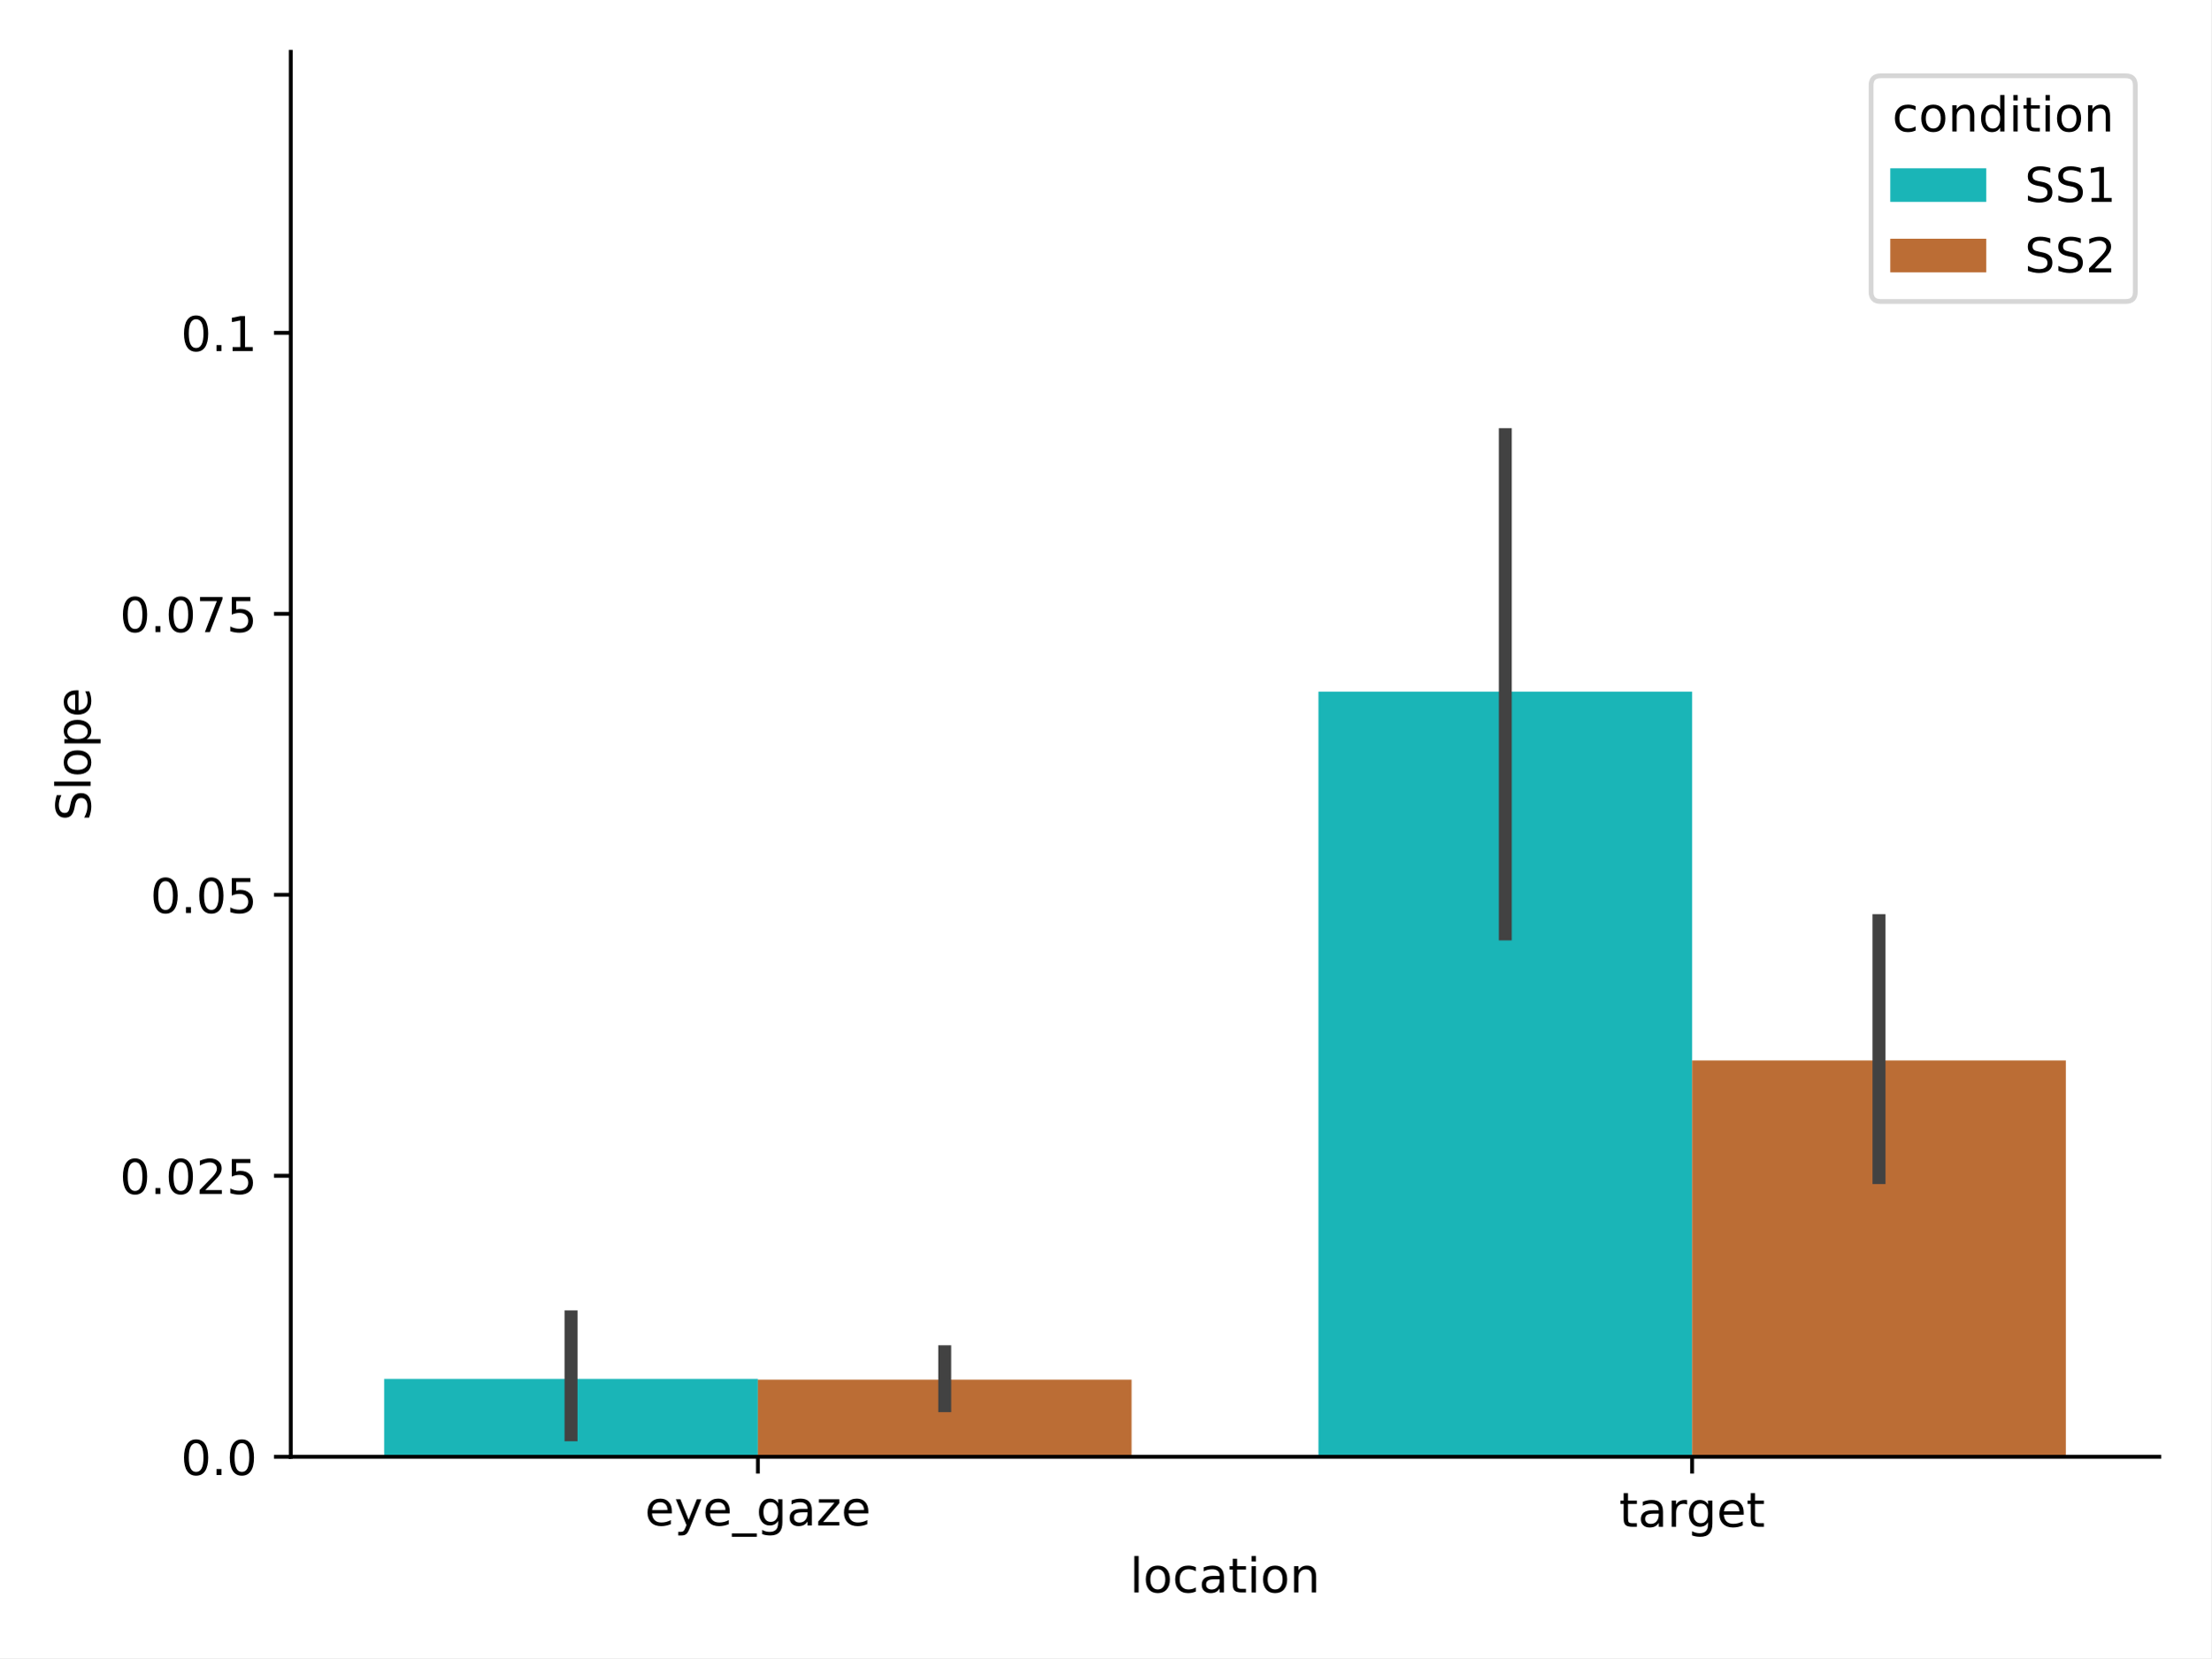
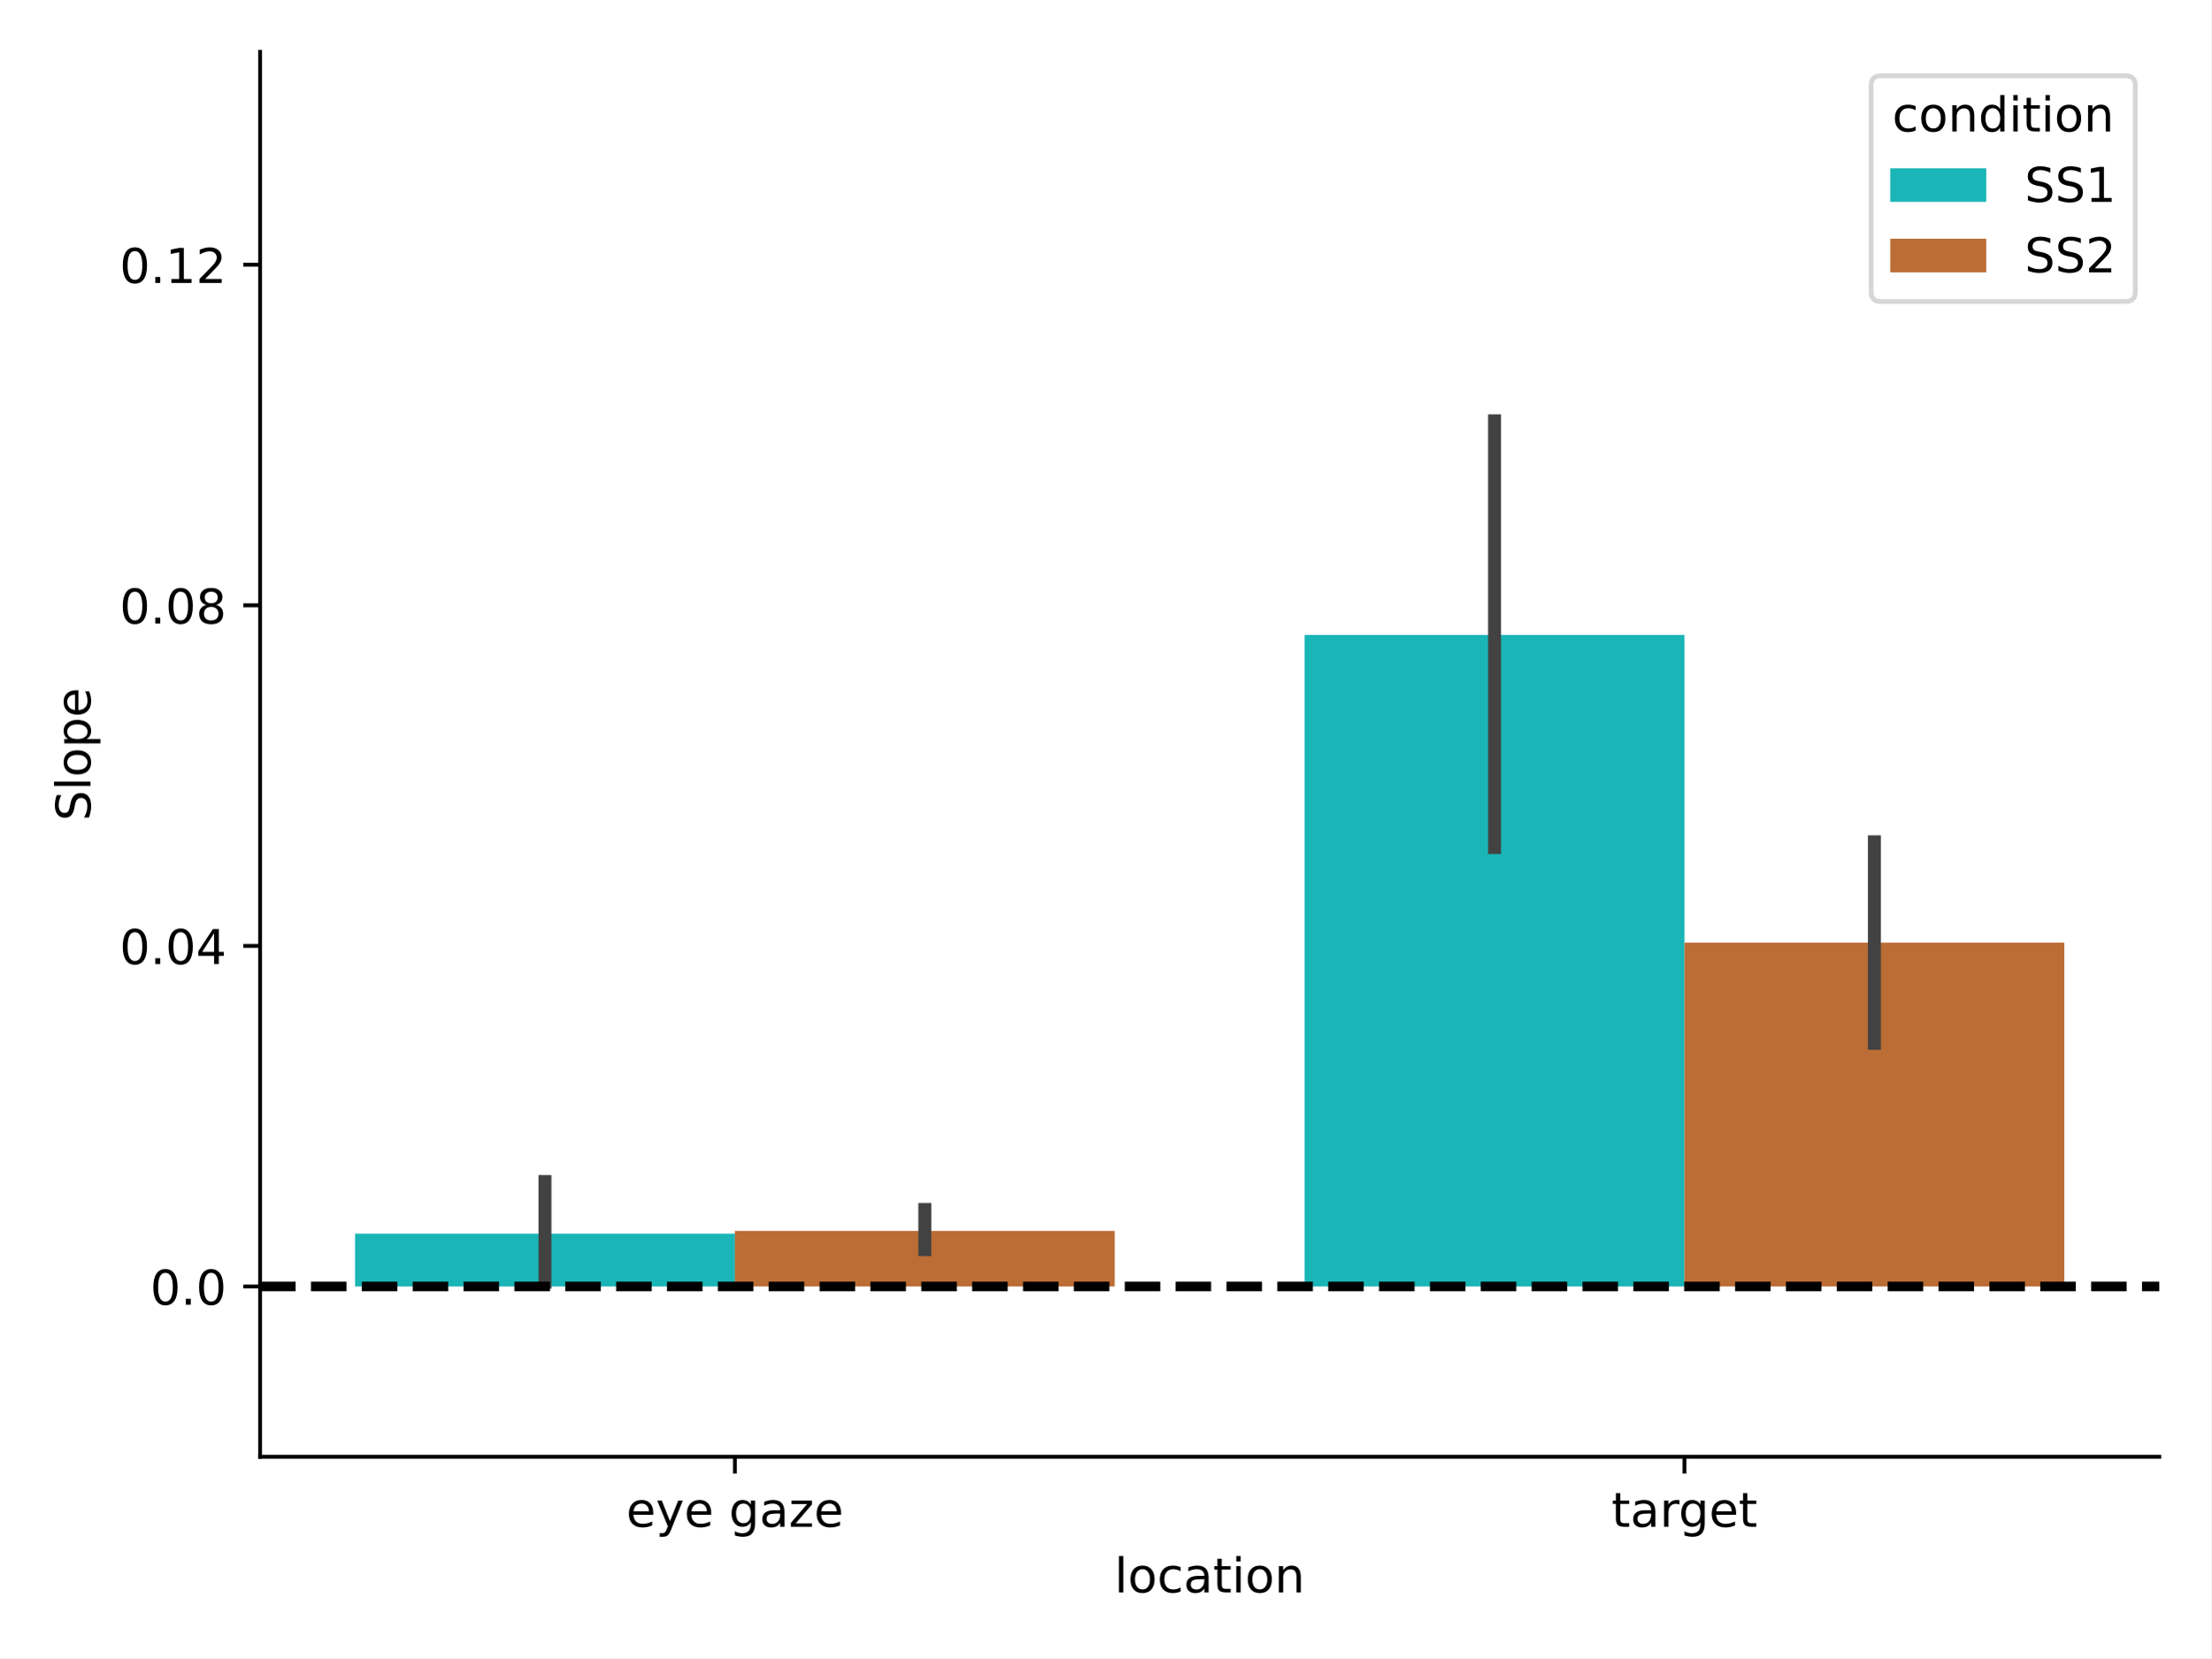
<svg xmlns="http://www.w3.org/2000/svg" xmlns:xlink="http://www.w3.org/1999/xlink" width="460.8pt" height="345.6pt" viewBox="0 0 460.8 345.6" version="1.1">
  <defs>
    <style type="text/css">*{stroke-linejoin: round; stroke-linecap: butt}</style>
  </defs>
  <g id="figure_1">
    <g id="patch_1">
      <path d="M 0 345.6  L 460.8 345.6  L 460.8 0  L 0 0  z " style="fill: #ffffff" />
    </g>
    <g id="axes_1">
      <g id="patch_2">
-         <path d="M 60.59 303.64  L 450 303.64  L 450 10.8  L 60.59 10.8  z " style="fill: #ffffff" />
+         <path d="M 54.2 303.64  L 450 303.64  L 450 10.8  L 54.2 10.8  z " style="fill: #ffffff" />
      </g>
      <g id="patch_3">
-         <path d="M 80.061 303.64  L 157.942 303.64  L 157.942 287.419  L 80.061 287.419  z " clip-path="url(#peb2a802e93)" style="fill: #1ab5b7" />
+         <path d="M 73.99 268.144  L 153.15 268.144  L 153.15 257.154  L 73.99 257.154  z " clip-path="url(#p4094ea96ab)" style="fill: #1ab5b7" />
      </g>
      <g id="patch_4">
-         <path d="M 274.765 303.64  L 352.647 303.64  L 352.647 144.162  L 274.765 144.162  z " clip-path="url(#peb2a802e93)" style="fill: #1ab5b7" />
+         <path d="M 271.89 268.144  L 351.05 268.144  L 351.05 132.343  L 271.89 132.343  z " clip-path="url(#p4094ea96ab)" style="fill: #1ab5b7" />
      </g>
      <g id="patch_5">
-         <path d="M 157.942 303.64  L 235.825 303.64  L 235.825 287.574  L 157.942 287.574  z " clip-path="url(#peb2a802e93)" style="fill: #bb6d35" />
+         <path d="M 153.15 268.144  L 232.31 268.144  L 232.31 256.561  L 153.15 256.561  z " clip-path="url(#p4094ea96ab)" style="fill: #bb6d35" />
      </g>
      <g id="patch_6">
-         <path d="M 352.647 303.64  L 430.529 303.64  L 430.529 221.039  L 352.647 221.039  z " clip-path="url(#peb2a802e93)" style="fill: #bb6d35" />
+         <path d="M 351.05 268.144  L 430.21 268.144  L 430.21 196.484  L 351.05 196.484  z " clip-path="url(#p4094ea96ab)" style="fill: #bb6d35" />
      </g>
      <g id="matplotlib.axis_1">
        <g id="xtick_1">
          <g id="line2d_1">
            <defs>
-               <path id="m0b2ef1d33c" d="M 0 0  L 0 3.5  " style="stroke: #000000; stroke-width: 0.8" />
+               <path id="ma2134cb572" d="M 0 0  L 0 3.5  " style="stroke: #000000; stroke-width: 0.8" />
            </defs>
            <g>
-               <use xlink:href="#m0b2ef1d33c" x="157.942" y="303.64" style="stroke: #000000; stroke-width: 0.8" />
+               <use xlink:href="#ma2134cb572" x="153.15" y="303.64" style="stroke: #000000; stroke-width: 0.8" />
            </g>
          </g>
          <g id="text_1">
-             <g transform="translate(134.3909 317.9603) scale(0.1 -0.1)">
-               <defs>
-                 <path id="DejaVuSans-65" d="M 3597 1894  L 3597 1613  L 953 1613  Q 991 1019 1311 708  Q 1631 397 2203 397  Q 2534 397 2845 478  Q 3156 559 3463 722  L 3463 178  Q 3153 47 2828 -22  Q 2503 -91 2169 -91  Q 1331 -91 842 396  Q 353 884 353 1716  Q 353 2575 817 3079  Q 1281 3584 2069 3584  Q 2775 3584 3186 3129  Q 3597 2675 3597 1894  z M 3022 2063  Q 3016 2534 2758 2815  Q 2500 3097 2075 3097  Q 1594 3097 1305 2825  Q 1016 2553 972 2059  L 3022 2063  z " transform="scale(0.015625)" />
-                 <path id="DejaVuSans-79" d="M 2059 -325  Q 1816 -950 1584 -1140  Q 1353 -1331 966 -1331  L 506 -1331  L 506 -850  L 844 -850  Q 1081 -850 1212 -737  Q 1344 -625 1503 -206  L 1606 56  L 191 3500  L 800 3500  L 1894 763  L 2988 3500  L 3597 3500  L 2059 -325  z " transform="scale(0.015625)" />
-                 <path id="DejaVuSans-5f" d="M 3263 -1063  L 3263 -1509  L -63 -1509  L -63 -1063  L 3263 -1063  z " transform="scale(0.015625)" />
-                 <path id="DejaVuSans-67" d="M 2906 1791  Q 2906 2416 2648 2759  Q 2391 3103 1925 3103  Q 1463 3103 1205 2759  Q 947 2416 947 1791  Q 947 1169 1205 825  Q 1463 481 1925 481  Q 2391 481 2648 825  Q 2906 1169 2906 1791  z M 3481 434  Q 3481 -459 3084 -895  Q 2688 -1331 1869 -1331  Q 1566 -1331 1297 -1286  Q 1028 -1241 775 -1147  L 775 -588  Q 1028 -725 1275 -790  Q 1522 -856 1778 -856  Q 2344 -856 2625 -561  Q 2906 -266 2906 331  L 2906 616  Q 2728 306 2450 153  Q 2172 0 1784 0  Q 1141 0 747 490  Q 353 981 353 1791  Q 353 2603 747 3093  Q 1141 3584 1784 3584  Q 2172 3584 2450 3431  Q 2728 3278 2906 2969  L 2906 3500  L 3481 3500  L 3481 434  z " transform="scale(0.015625)" />
-                 <path id="DejaVuSans-61" d="M 2194 1759  Q 1497 1759 1228 1600  Q 959 1441 959 1056  Q 959 750 1161 570  Q 1363 391 1709 391  Q 2188 391 2477 730  Q 2766 1069 2766 1631  L 2766 1759  L 2194 1759  z M 3341 1997  L 3341 0  L 2766 0  L 2766 531  Q 2569 213 2275 61  Q 1981 -91 1556 -91  Q 1019 -91 701 211  Q 384 513 384 1019  Q 384 1609 779 1909  Q 1175 2209 1959 2209  L 2766 2209  L 2766 2266  Q 2766 2663 2505 2880  Q 2244 3097 1772 3097  Q 1472 3097 1187 3025  Q 903 2953 641 2809  L 641 3341  Q 956 3463 1253 3523  Q 1550 3584 1831 3584  Q 2591 3584 2966 3190  Q 3341 2797 3341 1997  z " transform="scale(0.015625)" />
-                 <path id="DejaVuSans-7a" d="M 353 3500  L 3084 3500  L 3084 2975  L 922 459  L 3084 459  L 3084 0  L 275 0  L 275 525  L 2438 3041  L 353 3041  L 353 3500  z " transform="scale(0.015625)" />
-               </defs>
-               <use xlink:href="#DejaVuSans-65" />
-               <use xlink:href="#DejaVuSans-79" x="61.523" />
-               <use xlink:href="#DejaVuSans-65" x="120.703" />
-               <use xlink:href="#DejaVuSans-5f" x="182.227" />
-               <use xlink:href="#DejaVuSans-67" x="232.227" />
-               <use xlink:href="#DejaVuSans-61" x="295.703" />
-               <use xlink:href="#DejaVuSans-7a" x="356.982" />
-               <use xlink:href="#DejaVuSans-65" x="409.473" />
-             </g>
+             <text style="font: 10px 'DejaVu Sans', 'Bitstream Vera Sans', 'Computer Modern Sans Serif', 'Lucida Grande', 'Verdana', 'Geneva', 'Lucid', 'Arial', 'Helvetica', 'Avant Garde', sans-serif; text-anchor: middle" x="153.15" y="318.238" transform="rotate(-0 153.15 318.2384)">eye gaze</text>
          </g>
        </g>
        <g id="xtick_2">
          <g id="line2d_2">
            <g>
-               <use xlink:href="#m0b2ef1d33c" x="352.647" y="303.64" style="stroke: #000000; stroke-width: 0.8" />
+               <use xlink:href="#ma2134cb572" x="351.05" y="303.64" style="stroke: #000000; stroke-width: 0.8" />
            </g>
          </g>
          <g id="text_2">
-             <g transform="translate(337.4444 318.2384) scale(0.1 -0.1)">
-               <defs>
-                 <path id="DejaVuSans-74" d="M 1172 4494  L 1172 3500  L 2356 3500  L 2356 3053  L 1172 3053  L 1172 1153  Q 1172 725 1289 603  Q 1406 481 1766 481  L 2356 481  L 2356 0  L 1766 0  Q 1100 0 847 248  Q 594 497 594 1153  L 594 3053  L 172 3053  L 172 3500  L 594 3500  L 594 4494  L 1172 4494  z " transform="scale(0.015625)" />
-                 <path id="DejaVuSans-72" d="M 2631 2963  Q 2534 3019 2420 3045  Q 2306 3072 2169 3072  Q 1681 3072 1420 2755  Q 1159 2438 1159 1844  L 1159 0  L 581 0  L 581 3500  L 1159 3500  L 1159 2956  Q 1341 3275 1631 3429  Q 1922 3584 2338 3584  Q 2397 3584 2469 3576  Q 2541 3569 2628 3553  L 2631 2963  z " transform="scale(0.015625)" />
-               </defs>
-               <use xlink:href="#DejaVuSans-74" />
-               <use xlink:href="#DejaVuSans-61" x="39.209" />
-               <use xlink:href="#DejaVuSans-72" x="100.488" />
-               <use xlink:href="#DejaVuSans-67" x="139.852" />
-               <use xlink:href="#DejaVuSans-65" x="203.328" />
-               <use xlink:href="#DejaVuSans-74" x="264.852" />
-             </g>
+             <text style="font: 10px 'DejaVu Sans', 'Bitstream Vera Sans', 'Computer Modern Sans Serif', 'Lucida Grande', 'Verdana', 'Geneva', 'Lucid', 'Arial', 'Helvetica', 'Avant Garde', sans-serif; text-anchor: middle" x="351.05" y="318.238" transform="rotate(-0 351.05 318.2384)">target</text>
          </g>
        </g>
        <g id="text_3">
-           <g transform="translate(235.4559 331.9166) scale(0.1 -0.1)">
-             <defs>
-               <path id="DejaVuSans-6c" d="M 603 4863  L 1178 4863  L 1178 0  L 603 0  L 603 4863  z " transform="scale(0.015625)" />
-               <path id="DejaVuSans-6f" d="M 1959 3097  Q 1497 3097 1228 2736  Q 959 2375 959 1747  Q 959 1119 1226 758  Q 1494 397 1959 397  Q 2419 397 2687 759  Q 2956 1122 2956 1747  Q 2956 2369 2687 2733  Q 2419 3097 1959 3097  z M 1959 3584  Q 2709 3584 3137 3096  Q 3566 2609 3566 1747  Q 3566 888 3137 398  Q 2709 -91 1959 -91  Q 1206 -91 779 398  Q 353 888 353 1747  Q 353 2609 779 3096  Q 1206 3584 1959 3584  z " transform="scale(0.015625)" />
-               <path id="DejaVuSans-63" d="M 3122 3366  L 3122 2828  Q 2878 2963 2633 3030  Q 2388 3097 2138 3097  Q 1578 3097 1268 2742  Q 959 2388 959 1747  Q 959 1106 1268 751  Q 1578 397 2138 397  Q 2388 397 2633 464  Q 2878 531 3122 666  L 3122 134  Q 2881 22 2623 -34  Q 2366 -91 2075 -91  Q 1284 -91 818 406  Q 353 903 353 1747  Q 353 2603 823 3093  Q 1294 3584 2113 3584  Q 2378 3584 2631 3529  Q 2884 3475 3122 3366  z " transform="scale(0.015625)" />
-               <path id="DejaVuSans-69" d="M 603 3500  L 1178 3500  L 1178 0  L 603 0  L 603 3500  z M 603 4863  L 1178 4863  L 1178 4134  L 603 4134  L 603 4863  z " transform="scale(0.015625)" />
-               <path id="DejaVuSans-6e" d="M 3513 2113  L 3513 0  L 2938 0  L 2938 2094  Q 2938 2591 2744 2837  Q 2550 3084 2163 3084  Q 1697 3084 1428 2787  Q 1159 2491 1159 1978  L 1159 0  L 581 0  L 581 3500  L 1159 3500  L 1159 2956  Q 1366 3272 1645 3428  Q 1925 3584 2291 3584  Q 2894 3584 3203 3211  Q 3513 2838 3513 2113  z " transform="scale(0.015625)" />
-             </defs>
-             <use xlink:href="#DejaVuSans-6c" />
-             <use xlink:href="#DejaVuSans-6f" x="27.783" />
-             <use xlink:href="#DejaVuSans-63" x="88.965" />
-             <use xlink:href="#DejaVuSans-61" x="143.945" />
-             <use xlink:href="#DejaVuSans-74" x="205.225" />
-             <use xlink:href="#DejaVuSans-69" x="244.434" />
-             <use xlink:href="#DejaVuSans-6f" x="272.217" />
-             <use xlink:href="#DejaVuSans-6e" x="333.398" />
-           </g>
+           <text style="font: 10px 'DejaVu Sans', 'Bitstream Vera Sans', 'Computer Modern Sans Serif', 'Lucida Grande', 'Verdana', 'Geneva', 'Lucid', 'Arial', 'Helvetica', 'Avant Garde', sans-serif; text-anchor: middle" x="252.1" y="331.917" transform="rotate(-0 252.1 331.9166)">location</text>
        </g>
      </g>
      <g id="matplotlib.axis_2">
        <g id="ytick_1">
          <g id="line2d_3">
            <defs>
-               <path id="m7889778a3e" d="M 0 0  L -3.5 0  " style="stroke: #000000; stroke-width: 0.8" />
+               <path id="mb02833e4aa" d="M 0 0  L -3.5 0  " style="stroke: #000000; stroke-width: 0.8" />
            </defs>
            <g>
-               <use xlink:href="#m7889778a3e" x="60.59" y="303.64" style="stroke: #000000; stroke-width: 0.8" />
+               <use xlink:href="#mb02833e4aa" x="54.2" y="268.144" style="stroke: #000000; stroke-width: 0.8" />
            </g>
          </g>
          <g id="text_4">
-             <g transform="translate(37.68688 307.4392) scale(0.1 -0.1)">
-               <defs>
-                 <path id="DejaVuSans-30" d="M 2034 4250  Q 1547 4250 1301 3770  Q 1056 3291 1056 2328  Q 1056 1369 1301 889  Q 1547 409 2034 409  Q 2525 409 2770 889  Q 3016 1369 3016 2328  Q 3016 3291 2770 3770  Q 2525 4250 2034 4250  z M 2034 4750  Q 2819 4750 3233 4129  Q 3647 3509 3647 2328  Q 3647 1150 3233 529  Q 2819 -91 2034 -91  Q 1250 -91 836 529  Q 422 1150 422 2328  Q 422 3509 836 4129  Q 1250 4750 2034 4750  z " transform="scale(0.015625)" />
-                 <path id="DejaVuSans-2e" d="M 684 794  L 1344 794  L 1344 0  L 684 0  L 684 794  z " transform="scale(0.015625)" />
-               </defs>
-               <use xlink:href="#DejaVuSans-30" />
-               <use xlink:href="#DejaVuSans-2e" x="63.623" />
-               <use xlink:href="#DejaVuSans-30" x="95.41" />
-             </g>
+             <text style="font: 10px 'DejaVu Sans', 'Bitstream Vera Sans', 'Computer Modern Sans Serif', 'Lucida Grande', 'Verdana', 'Geneva', 'Lucid', 'Arial', 'Helvetica', 'Avant Garde', sans-serif; text-anchor: end" x="47.2" y="271.943" transform="rotate(-0 47.2 271.9435)">0.0</text>
          </g>
        </g>
        <g id="ytick_2">
          <g id="line2d_4">
            <g>
-               <use xlink:href="#m7889778a3e" x="60.59" y="245.072" style="stroke: #000000; stroke-width: 0.8" />
+               <use xlink:href="#mb02833e4aa" x="54.2" y="197.153" style="stroke: #000000; stroke-width: 0.8" />
            </g>
          </g>
          <g id="text_5">
-             <g transform="translate(24.96187 248.8712) scale(0.1 -0.1)">
-               <defs>
-                 <path id="DejaVuSans-32" d="M 1228 531  L 3431 531  L 3431 0  L 469 0  L 469 531  Q 828 903 1448 1529  Q 2069 2156 2228 2338  Q 2531 2678 2651 2914  Q 2772 3150 2772 3378  Q 2772 3750 2511 3984  Q 2250 4219 1831 4219  Q 1534 4219 1204 4116  Q 875 4013 500 3803  L 500 4441  Q 881 4594 1212 4672  Q 1544 4750 1819 4750  Q 2544 4750 2975 4387  Q 3406 4025 3406 3419  Q 3406 3131 3298 2873  Q 3191 2616 2906 2266  Q 2828 2175 2409 1742  Q 1991 1309 1228 531  z " transform="scale(0.015625)" />
-                 <path id="DejaVuSans-35" d="M 691 4666  L 3169 4666  L 3169 4134  L 1269 4134  L 1269 2991  Q 1406 3038 1543 3061  Q 1681 3084 1819 3084  Q 2600 3084 3056 2656  Q 3513 2228 3513 1497  Q 3513 744 3044 326  Q 2575 -91 1722 -91  Q 1428 -91 1123 -41  Q 819 9 494 109  L 494 744  Q 775 591 1075 516  Q 1375 441 1709 441  Q 2250 441 2565 725  Q 2881 1009 2881 1497  Q 2881 1984 2565 2268  Q 2250 2553 1709 2553  Q 1456 2553 1204 2497  Q 953 2441 691 2322  L 691 4666  z " transform="scale(0.015625)" />
-               </defs>
-               <use xlink:href="#DejaVuSans-30" />
-               <use xlink:href="#DejaVuSans-2e" x="63.623" />
-               <use xlink:href="#DejaVuSans-30" x="95.41" />
-               <use xlink:href="#DejaVuSans-32" x="159.033" />
-               <use xlink:href="#DejaVuSans-35" x="222.656" />
-             </g>
+             <text style="font: 10px 'DejaVu Sans', 'Bitstream Vera Sans', 'Computer Modern Sans Serif', 'Lucida Grande', 'Verdana', 'Geneva', 'Lucid', 'Arial', 'Helvetica', 'Avant Garde', sans-serif; text-anchor: end" x="47.2" y="200.952" transform="rotate(-0 47.2 200.9519)">0.04</text>
          </g>
        </g>
        <g id="ytick_3">
          <g id="line2d_5">
            <g>
-               <use xlink:href="#m7889778a3e" x="60.59" y="186.504" style="stroke: #000000; stroke-width: 0.8" />
+               <use xlink:href="#mb02833e4aa" x="54.2" y="126.161" style="stroke: #000000; stroke-width: 0.8" />
            </g>
          </g>
          <g id="text_6">
-             <g transform="translate(31.32437 190.3032) scale(0.1 -0.1)">
-               <use xlink:href="#DejaVuSans-30" />
-               <use xlink:href="#DejaVuSans-2e" x="63.623" />
-               <use xlink:href="#DejaVuSans-30" x="95.41" />
-               <use xlink:href="#DejaVuSans-35" x="159.033" />
-             </g>
+             <text style="font: 10px 'DejaVu Sans', 'Bitstream Vera Sans', 'Computer Modern Sans Serif', 'Lucida Grande', 'Verdana', 'Geneva', 'Lucid', 'Arial', 'Helvetica', 'Avant Garde', sans-serif; text-anchor: end" x="47.2" y="129.96" transform="rotate(-0 47.2 129.9604)">0.08</text>
          </g>
        </g>
        <g id="ytick_4">
          <g id="line2d_6">
            <g>
-               <use xlink:href="#m7889778a3e" x="60.59" y="127.936" style="stroke: #000000; stroke-width: 0.8" />
+               <use xlink:href="#mb02833e4aa" x="54.2" y="55.17" style="stroke: #000000; stroke-width: 0.8" />
            </g>
          </g>
          <g id="text_7">
-             <g transform="translate(24.96187 131.7352) scale(0.1 -0.1)">
-               <defs>
-                 <path id="DejaVuSans-37" d="M 525 4666  L 3525 4666  L 3525 4397  L 1831 0  L 1172 0  L 2766 4134  L 525 4134  L 525 4666  z " transform="scale(0.015625)" />
-               </defs>
-               <use xlink:href="#DejaVuSans-30" />
-               <use xlink:href="#DejaVuSans-2e" x="63.623" />
-               <use xlink:href="#DejaVuSans-30" x="95.41" />
-               <use xlink:href="#DejaVuSans-37" x="159.033" />
-               <use xlink:href="#DejaVuSans-35" x="222.656" />
-             </g>
+             <text style="font: 10px 'DejaVu Sans', 'Bitstream Vera Sans', 'Computer Modern Sans Serif', 'Lucida Grande', 'Verdana', 'Geneva', 'Lucid', 'Arial', 'Helvetica', 'Avant Garde', sans-serif; text-anchor: end" x="47.2" y="58.969" transform="rotate(-0 47.2 58.96892)">0.12</text>
          </g>
        </g>
-         <g id="ytick_5">
-           <g id="line2d_7">
-             <g>
-               <use xlink:href="#m7889778a3e" x="60.59" y="69.368" style="stroke: #000000; stroke-width: 0.8" />
-             </g>
-           </g>
-           <g id="text_8">
-             <g transform="translate(37.68688 73.16722) scale(0.1 -0.1)">
-               <defs>
-                 <path id="DejaVuSans-31" d="M 794 531  L 1825 531  L 1825 4091  L 703 3866  L 703 4441  L 1819 4666  L 2450 4666  L 2450 531  L 3481 531  L 3481 0  L 794 0  L 794 531  z " transform="scale(0.015625)" />
-               </defs>
-               <use xlink:href="#DejaVuSans-30" />
-               <use xlink:href="#DejaVuSans-2e" x="63.623" />
-               <use xlink:href="#DejaVuSans-31" x="95.41" />
-             </g>
-           </g>
-         </g>
-         <g id="text_9">
-           <g transform="translate(18.88219 171.0934) rotate(-90) scale(0.1 -0.1)">
-             <defs>
-               <path id="DejaVuSans-53" d="M 3425 4513  L 3425 3897  Q 3066 4069 2747 4153  Q 2428 4238 2131 4238  Q 1616 4238 1336 4038  Q 1056 3838 1056 3469  Q 1056 3159 1242 3001  Q 1428 2844 1947 2747  L 2328 2669  Q 3034 2534 3370 2195  Q 3706 1856 3706 1288  Q 3706 609 3251 259  Q 2797 -91 1919 -91  Q 1588 -91 1214 -16  Q 841 59 441 206  L 441 856  Q 825 641 1194 531  Q 1563 422 1919 422  Q 2459 422 2753 634  Q 3047 847 3047 1241  Q 3047 1584 2836 1778  Q 2625 1972 2144 2069  L 1759 2144  Q 1053 2284 737 2584  Q 422 2884 422 3419  Q 422 4038 858 4394  Q 1294 4750 2059 4750  Q 2388 4750 2728 4690  Q 3069 4631 3425 4513  z " transform="scale(0.015625)" />
-               <path id="DejaVuSans-70" d="M 1159 525  L 1159 -1331  L 581 -1331  L 581 3500  L 1159 3500  L 1159 2969  Q 1341 3281 1617 3432  Q 1894 3584 2278 3584  Q 2916 3584 3314 3078  Q 3713 2572 3713 1747  Q 3713 922 3314 415  Q 2916 -91 2278 -91  Q 1894 -91 1617 61  Q 1341 213 1159 525  z M 3116 1747  Q 3116 2381 2855 2742  Q 2594 3103 2138 3103  Q 1681 3103 1420 2742  Q 1159 2381 1159 1747  Q 1159 1113 1420 752  Q 1681 391 2138 391  Q 2594 391 2855 752  Q 3116 1113 3116 1747  z " transform="scale(0.015625)" />
-             </defs>
-             <use xlink:href="#DejaVuSans-53" />
-             <use xlink:href="#DejaVuSans-6c" x="63.477" />
-             <use xlink:href="#DejaVuSans-6f" x="91.26" />
-             <use xlink:href="#DejaVuSans-70" x="152.441" />
-             <use xlink:href="#DejaVuSans-65" x="215.918" />
-           </g>
+         <g id="text_8">
+           <text style="font: 10px 'DejaVu Sans', 'Bitstream Vera Sans', 'Computer Modern Sans Serif', 'Lucida Grande', 'Verdana', 'Geneva', 'Lucid', 'Arial', 'Helvetica', 'Avant Garde', sans-serif; text-anchor: middle" x="18.855" y="157.22" transform="rotate(-90 18.85469 157.22)">Slope</text>
        </g>
      </g>
+       <g id="line2d_7">
+         <path d="M 113.57 267.266  L 113.57 246.261  " clip-path="url(#p4094ea96ab)" style="fill: none; stroke: #424242; stroke-width: 2.7; stroke-linecap: square" />
+       </g>
      <g id="line2d_8">
-         <path d="M 119.001 299.053  L 119.001 274.479  " clip-path="url(#peb2a802e93)" style="fill: none; stroke: #424242; stroke-width: 2.7; stroke-linecap: square" />
+         <path d="M 311.47 176.658  L 311.47 87.71  " clip-path="url(#p4094ea96ab)" style="fill: none; stroke: #424242; stroke-width: 2.7; stroke-linecap: square" />
      </g>
      <g id="line2d_9">
-         <path d="M 313.707 194.652  L 313.707 90.594  " clip-path="url(#peb2a802e93)" style="fill: none; stroke: #424242; stroke-width: 2.7; stroke-linecap: square" />
+         <path d="M 192.73 260.453  L 192.73 252.101  " clip-path="url(#p4094ea96ab)" style="fill: none; stroke: #424242; stroke-width: 2.7; stroke-linecap: square" />
      </g>
      <g id="line2d_10">
-         <path d="M 196.883 292.986  L 196.883 281.754  " clip-path="url(#peb2a802e93)" style="fill: none; stroke: #424242; stroke-width: 2.7; stroke-linecap: square" />
+         <path d="M 390.63 217.468  L 390.63 175.462  " clip-path="url(#p4094ea96ab)" style="fill: none; stroke: #424242; stroke-width: 2.7; stroke-linecap: square" />
      </g>
      <g id="line2d_11">
-         <path d="M 391.589 245.438  L 391.589 191.887  " clip-path="url(#peb2a802e93)" style="fill: none; stroke: #424242; stroke-width: 2.7; stroke-linecap: square" />
+         <path d="M 54.2 268.144  L 450 268.144  " clip-path="url(#p4094ea96ab)" style="fill: none; stroke-dasharray: 7.4,3.2; stroke-dashoffset: 0; stroke: #000000; stroke-width: 2" />
      </g>
      <g id="patch_7">
-         <path d="M 60.59 303.64  L 60.59 10.8  " style="fill: none; stroke: #000000; stroke-width: 0.8; stroke-linejoin: miter; stroke-linecap: square" />
+         <path d="M 54.2 303.64  L 54.2 10.8  " style="fill: none; stroke: #000000; stroke-width: 0.8; stroke-linejoin: miter; stroke-linecap: square" />
      </g>
      <g id="patch_8">
-         <path d="M 60.59 303.64  L 450 303.64  " style="fill: none; stroke: #000000; stroke-width: 0.8; stroke-linejoin: miter; stroke-linecap: square" />
+         <path d="M 54.2 303.64  L 450 303.64  " style="fill: none; stroke: #000000; stroke-width: 0.8; stroke-linejoin: miter; stroke-linecap: square" />
      </g>
      <g id="legend_1">
        <g id="patch_9">
          <path d="M 391.941 62.834  L 443 62.834  Q 445 62.834 445 60.834  L 445 17.8  Q 445 15.8 443 15.8  L 391.941 15.8  Q 389.941 15.8 389.941 17.8  L 389.941 60.834  Q 389.941 62.834 391.941 62.834  z " style="fill: #ffffff; opacity: 0.8; stroke: #cccccc; stroke-linejoin: miter" />
        </g>
-         <g id="text_10">
-           <g transform="translate(394.3523 27.39844) scale(0.1 -0.1)">
-             <defs>
-               <path id="DejaVuSans-64" d="M 2906 2969  L 2906 4863  L 3481 4863  L 3481 0  L 2906 0  L 2906 525  Q 2725 213 2448 61  Q 2172 -91 1784 -91  Q 1150 -91 751 415  Q 353 922 353 1747  Q 353 2572 751 3078  Q 1150 3584 1784 3584  Q 2172 3584 2448 3432  Q 2725 3281 2906 2969  z M 947 1747  Q 947 1113 1208 752  Q 1469 391 1925 391  Q 2381 391 2643 752  Q 2906 1113 2906 1747  Q 2906 2381 2643 2742  Q 2381 3103 1925 3103  Q 1469 3103 1208 2742  Q 947 2381 947 1747  z " transform="scale(0.015625)" />
-             </defs>
-             <use xlink:href="#DejaVuSans-63" />
-             <use xlink:href="#DejaVuSans-6f" x="54.98" />
-             <use xlink:href="#DejaVuSans-6e" x="116.162" />
-             <use xlink:href="#DejaVuSans-64" x="179.541" />
-             <use xlink:href="#DejaVuSans-69" x="243.018" />
-             <use xlink:href="#DejaVuSans-74" x="270.801" />
-             <use xlink:href="#DejaVuSans-69" x="310.01" />
-             <use xlink:href="#DejaVuSans-6f" x="337.793" />
-             <use xlink:href="#DejaVuSans-6e" x="398.975" />
-           </g>
+         <g id="text_9">
+           <text style="font: 10px 'DejaVu Sans', 'Bitstream Vera Sans', 'Computer Modern Sans Serif', 'Lucida Grande', 'Verdana', 'Geneva', 'Lucid', 'Arial', 'Helvetica', 'Avant Garde', sans-serif; text-anchor: start" x="394.352" y="27.398" transform="rotate(-0 394.3523 27.39844)">condition</text>
        </g>
        <g id="patch_10">
          <path d="M 393.941 42.077  L 413.941 42.077  L 413.941 35.077  L 393.941 35.077  z " style="fill: #1ab5b7" />
        </g>
-         <g id="text_11">
-           <g transform="translate(421.9406 42.07656) scale(0.1 -0.1)">
-             <use xlink:href="#DejaVuSans-53" />
-             <use xlink:href="#DejaVuSans-53" x="63.477" />
-             <use xlink:href="#DejaVuSans-31" x="126.953" />
-           </g>
+         <g id="text_10">
+           <text style="font: 10px 'DejaVu Sans', 'Bitstream Vera Sans', 'Computer Modern Sans Serif', 'Lucida Grande', 'Verdana', 'Geneva', 'Lucid', 'Arial', 'Helvetica', 'Avant Garde', sans-serif; text-anchor: start" x="421.941" y="42.077" transform="rotate(-0 421.9406 42.07656)">SS1</text>
        </g>
        <g id="patch_11">
          <path d="M 393.941 56.755  L 413.941 56.755  L 413.941 49.755  L 393.941 49.755  z " style="fill: #bb6d35" />
        </g>
-         <g id="text_12">
-           <g transform="translate(421.9406 56.75469) scale(0.1 -0.1)">
-             <use xlink:href="#DejaVuSans-53" />
-             <use xlink:href="#DejaVuSans-53" x="63.477" />
-             <use xlink:href="#DejaVuSans-32" x="126.953" />
-           </g>
+         <g id="text_11">
+           <text style="font: 10px 'DejaVu Sans', 'Bitstream Vera Sans', 'Computer Modern Sans Serif', 'Lucida Grande', 'Verdana', 'Geneva', 'Lucid', 'Arial', 'Helvetica', 'Avant Garde', sans-serif; text-anchor: start" x="421.941" y="56.755" transform="rotate(-0 421.9406 56.75469)">SS2</text>
        </g>
      </g>
    </g>
  </g>
  <defs>
-     <clipPath id="peb2a802e93">
-       <rect x="60.59" y="10.8" width="389.41" height="292.84" />
+     <clipPath id="p4094ea96ab">
+       <rect x="54.2" y="10.8" width="395.8" height="292.84" />
    </clipPath>
  </defs>
</svg>
